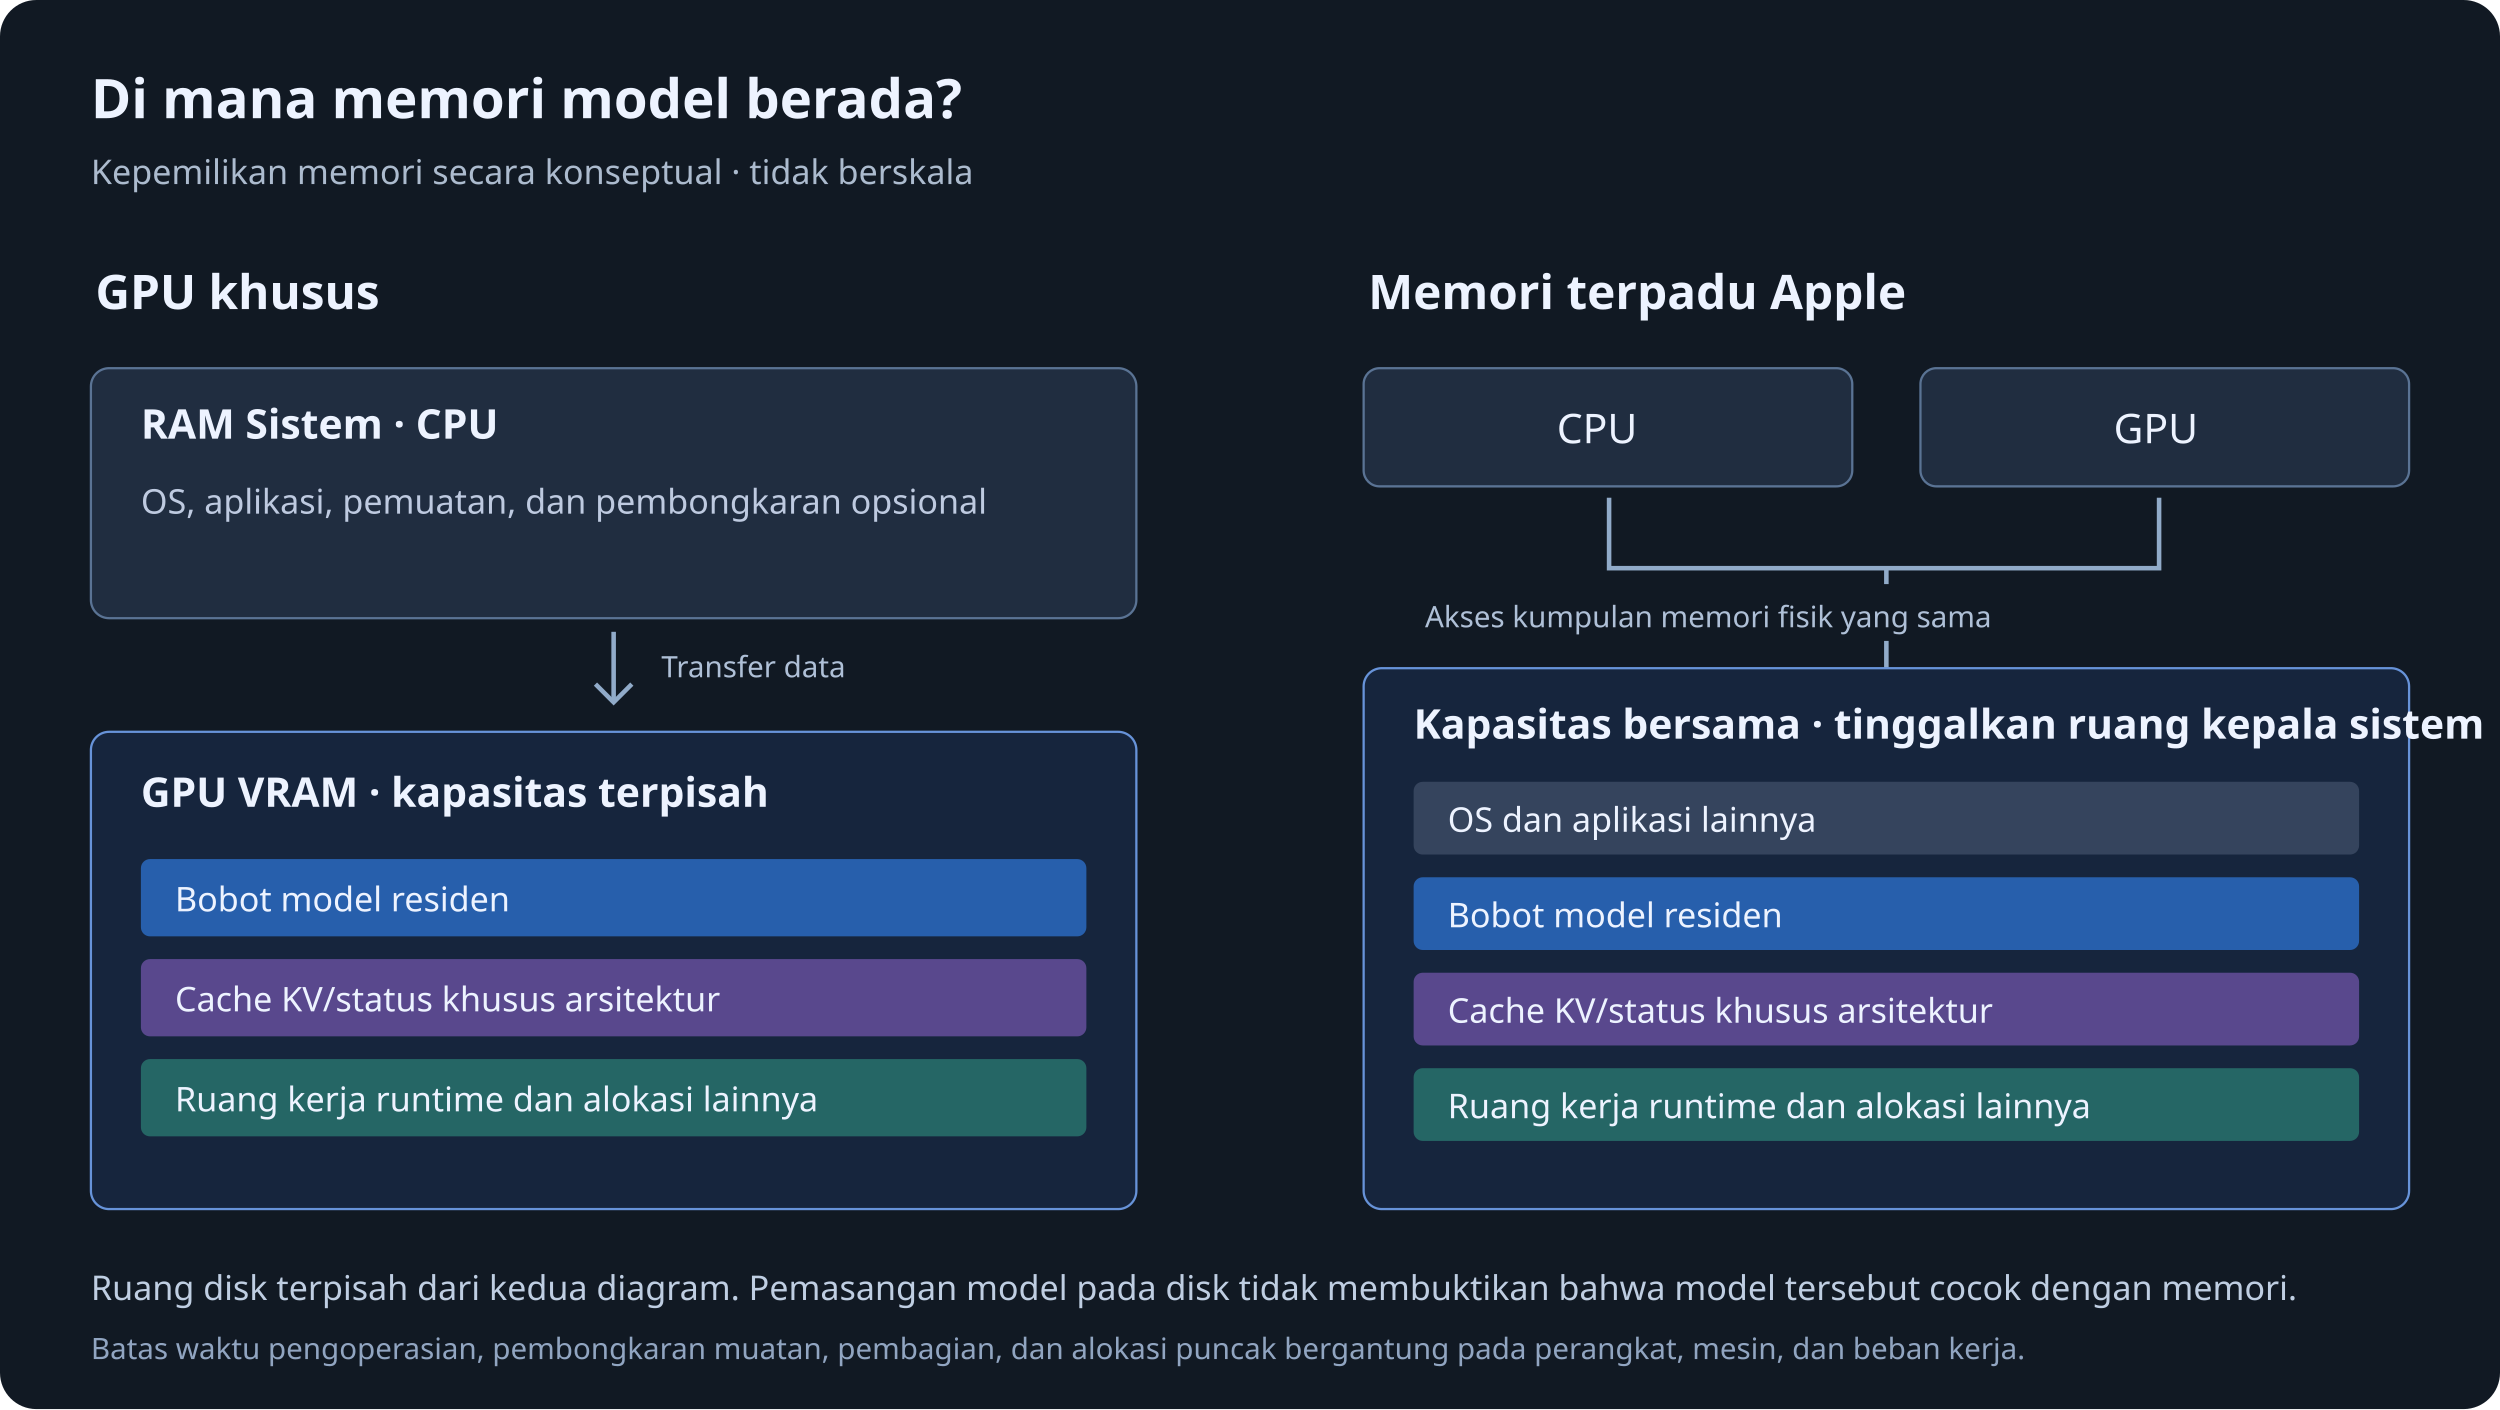
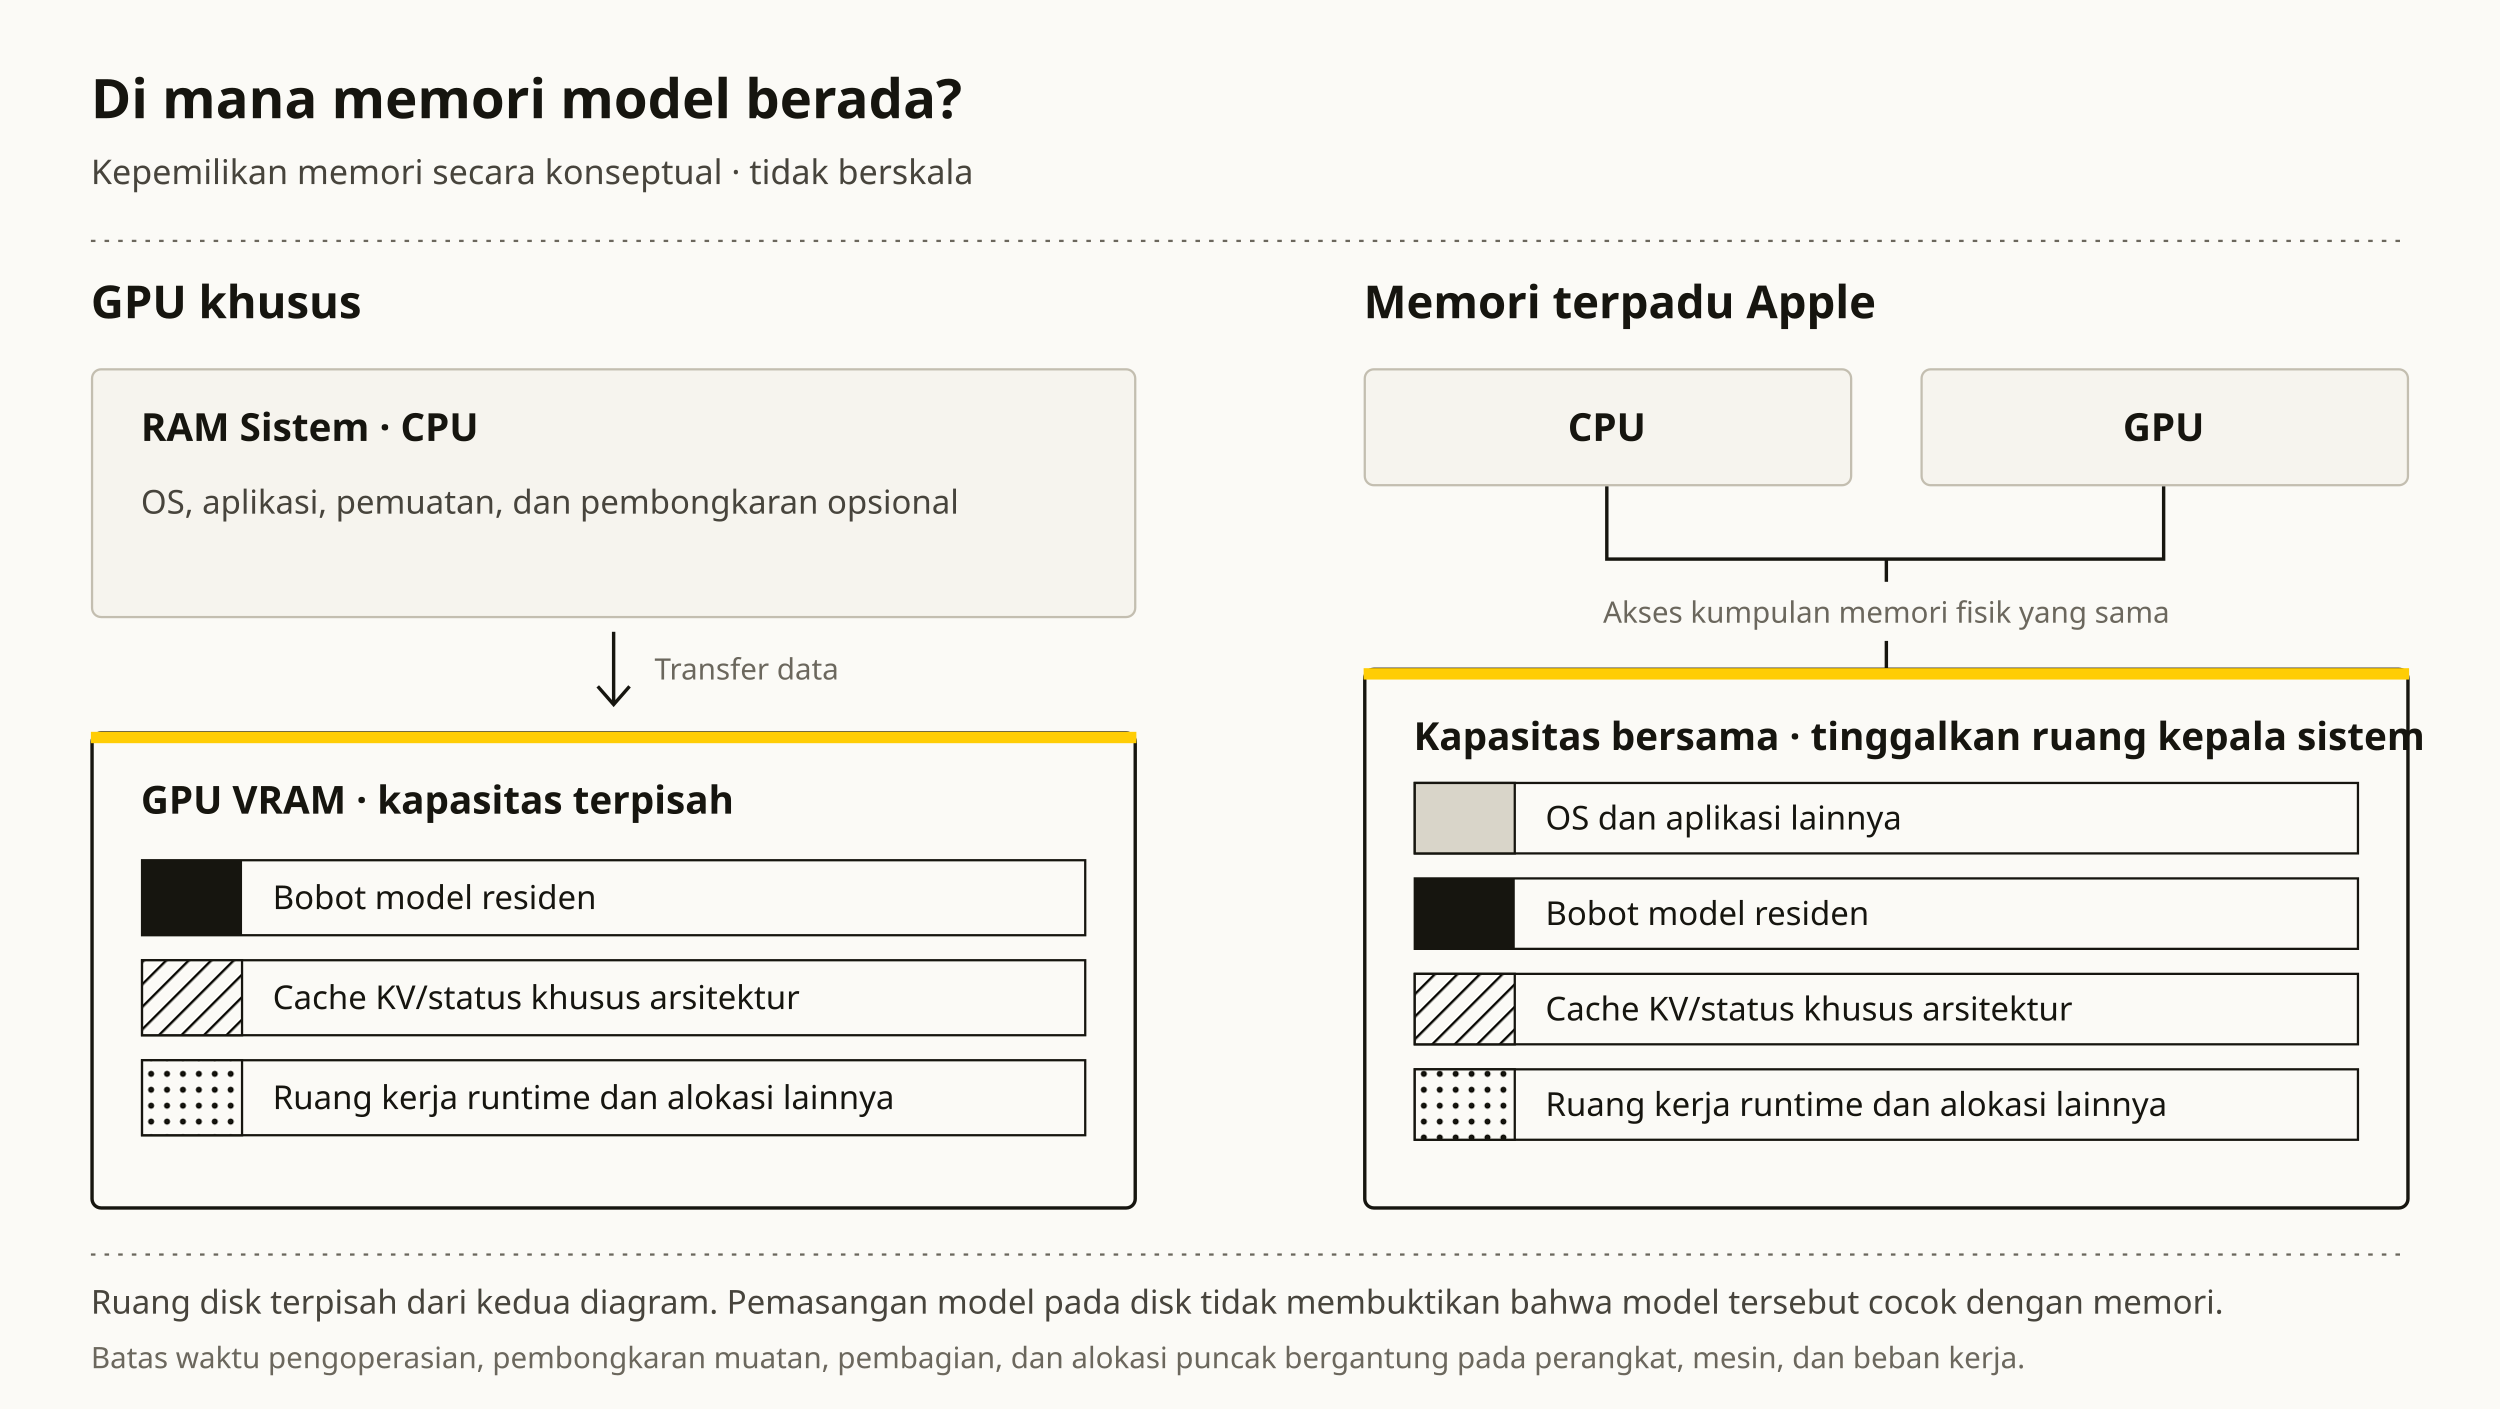
<svg xmlns="http://www.w3.org/2000/svg" width="1100" height="620" viewBox="0 0 1100 620" role="img" aria-labelledby="title desc">
-   <rect width="1100" height="620" rx="16" fill="#111923" />
-   <g font-family="system-ui,sans-serif" fill="#edf3ff">
-     <text x="40" y="52" font-size="24" font-weight="700">Di mana memori model berada?</text>
-     <text x="40" y="81" font-size="15" fill="#acbbce" textLength="1010" lengthAdjust="spacingAndGlyphs">Kepemilikan memori secara konseptual · tidak berskala</text>
-     <text x="42" y="136" font-size="21" font-weight="650">GPU khusus</text>
-     <text x="602" y="136" font-size="21" font-weight="650">Memori terpadu Apple</text>
-     <rect x="40" y="162" width="460" height="110" rx="8" fill="#202d40" stroke="#5a7394" />
-     <text x="62" y="193" font-size="18" font-weight="650">RAM Sistem · CPU</text>
-     <text x="62" y="226" font-size="15" fill="#becae0">OS, aplikasi, pemuatan, dan pembongkaran opsional</text>
-     <path d="M270 278V309" stroke="#91abc9" stroke-width="2" />
-     <path d="m262 301 8 8 8-8" fill="none" stroke="#91abc9" stroke-width="2" />
-     <text x="291" y="298" font-size="13" fill="#afc0d7">Transfer data</text>
-     <rect x="40" y="322" width="460" height="210" rx="8" fill="#16253d" stroke="#6793d9" />
-     <text x="62" y="355" font-size="18" font-weight="650">GPU VRAM · kapasitas terpisah</text>
-     <rect x="62" y="378" width="416" height="34" rx="4" fill="#275fac" />
-     <text x="77" y="401" font-size="15">Bobot model residen</text>
-     <rect x="62" y="422" width="416" height="34" rx="4" fill="#59488d" />
-     <text x="77" y="445" font-size="15">Cache KV/status khusus arsitektur</text>
-     <rect x="62" y="466" width="416" height="34" rx="4" fill="#256665" />
-     <text x="77" y="489" font-size="15">Ruang kerja runtime dan alokasi lainnya</text>
-     <rect x="600" y="162" width="215" height="52" rx="7" fill="#202d40" stroke="#5a7394" />
-     <text x="685" y="195" font-size="18">CPU</text>
-     <rect x="845" y="162" width="215" height="52" rx="7" fill="#202d40" stroke="#5a7394" />
-     <text x="930" y="195" font-size="18">GPU</text>
-     <path d="M708 219V250H950V219M830 250V257M830 282V294" fill="none" stroke="#91abc9" stroke-width="2" />
-     <text x="627" y="276" font-size="13" fill="#afc0d7">Akses kumpulan memori fisik yang sama</text>
-     <rect x="600" y="294" width="460" height="238" rx="8" fill="#16253d" stroke="#6793d9" />
-     <text x="622" y="325" font-size="18" font-weight="650" textLength="390" lengthAdjust="spacingAndGlyphs">Kapasitas bersama · tinggalkan ruang kepala sistem</text>
-     <rect x="622" y="344" width="416" height="32" rx="4" fill="#35445d" />
-     <text x="637" y="366" font-size="15">OS dan aplikasi lainnya</text>
-     <rect x="622" y="386" width="416" height="32" rx="4" fill="#275fac" />
-     <text x="637" y="408" font-size="15">Bobot model residen</text>
-     <rect x="622" y="428" width="416" height="32" rx="4" fill="#59488d" />
-     <text x="637" y="450" font-size="15">Cache KV/status khusus arsitektur</text>
-     <rect x="622" y="470" width="416" height="32" rx="4" fill="#256665" />
-     <text x="637" y="492" font-size="15">Ruang kerja runtime dan alokasi lainnya</text>
-     <text x="40" y="572" font-size="15" fill="#bfcee2" textLength="1010" lengthAdjust="spacingAndGlyphs">Ruang disk terpisah dari kedua diagram. Pemasangan model pada disk tidak membuktikan bahwa model tersebut cocok dengan memori.</text>
-     <text x="40" y="598" font-size="13" fill="#91a5c1" textLength="1010" lengthAdjust="spacingAndGlyphs">Batas waktu pengoperasian, pembongkaran muatan, pembagian, dan alokasi puncak bergantung pada perangkat, mesin, dan beban kerja.</text>
-   </g>
+   <style>
+ .bg{fill:#fbfaf6}.ink,.t1{fill:#16150f}.t2{fill:#47443c}.t3{fill:#6b675d}.ln{fill:none;stroke:#16150f}.box{fill:#fbfaf6;stroke:#16150f}
+ .soft{fill:#f6f4ee;stroke:#c3beb0}.os{fill:#d9d5c9;stroke:#16150f}.rl{fill:none;stroke:#6b675d}.tape{fill:#ffcd05}
+ @media (prefers-color-scheme:dark){.bg{fill:#1a1a16}.ink,.t1{fill:#eeece4}.t2{fill:#bdb9ad}.t3{fill:#959186}.ln{stroke:#eeece4}.box{fill:#1a1a16;stroke:#eeece4}
+ .soft{fill:#1f1f1a;stroke:#45433b}.os{fill:#45433b;stroke:#eeece4}.rl{stroke:#959186}}
+ text{font-family:'Schibsted Grotesk Variable','Schibsted Grotesk',system-ui,-apple-system,'Segoe UI','Noto Sans',sans-serif}
+ </style>
+   <defs>
+     <pattern id="hatch" width="7" height="7" patternUnits="userSpaceOnUse" patternTransform="rotate(45)">
+       <rect width="7" height="7" class="bg" />
+       <path d="M0 0V7" class="ln" stroke-width="2.2" />
+     </pattern>
+     <pattern id="dots" width="7" height="7" patternUnits="userSpaceOnUse">
+       <rect width="7" height="7" class="bg" />
+       <circle cx="3.5" cy="3.5" r="1.35" class="ink" />
+     </pattern>
+   </defs>
+   <rect width="1100" height="620" class="bg" />
+   <text x="40" y="52" font-size="24" font-weight="700" class="t1" data-fit="1010" data-rtl-x="1060">Di mana memori model berada?</text>
+   <text x="40" y="81" font-size="15" class="t2" data-fit="1010" data-rtl-x="1060">Kepemilikan memori secara konseptual · tidak berskala</text>
+   <path d="M40 106H1060" class="rl" stroke-dasharray="2 4" />
+   <text x="40" y="140" font-size="20" font-weight="650" class="t1" data-fit="460" data-rtl-x="500">GPU khusus</text>
+   <text x="600" y="140" font-size="20" font-weight="650" class="t1" data-fit="460" data-rtl-x="1060">Memori terpadu Apple</text>
+   <rect x="40.5" y="162.5" width="459" height="109" rx="4" class="soft" />
+   <text x="62" y="194" font-size="17" font-weight="650" class="t1" data-fit="416" data-rtl-x="478">RAM Sistem · CPU</text>
+   <text x="62" y="226" font-size="14.5" class="t2" data-fit="416" data-rtl-x="478">OS, aplikasi, pemuatan, dan pembongkaran opsional</text>
+   <path d="M270 278V310M263 302l7 8 7-8" class="ln" stroke-width="1.5" />
+   <text x="288" y="299" font-size="13" class="t3" data-fit="200" data-rtl-x="252">Transfer data</text>
+   <rect x="40.5" y="322.5" width="459" height="209" rx="4" class="box" stroke-width="1.5" />
+   <rect x="40" y="322" width="460" height="5" class="tape" />
+   <text x="62" y="358" font-size="17" font-weight="650" class="t1" data-fit="416" data-rtl-x="478">GPU VRAM · kapasitas terpisah</text>
+   <rect x="62.5" y="378.5" width="415" height="33" class="box" />
+   <rect x="62.5" y="378.5" width="44" height="33" class="ink" />
+   <text x="120" y="400" font-size="14.5" class="t1" data-fit="350" data-rtl-x="466">Bobot model residen</text>
+   <rect x="62.5" y="422.5" width="415" height="33" class="box" />
+   <rect x="62.5" y="422.5" width="44" height="33" fill="url(#hatch)" />
+   <rect x="62.5" y="422.5" width="44" height="33" class="ln" />
+   <text x="120" y="444" font-size="14.5" class="t1" data-fit="350" data-rtl-x="466">Cache KV/status khusus arsitektur</text>
+   <rect x="62.5" y="466.5" width="415" height="33" class="box" />
+   <rect x="62.5" y="466.5" width="44" height="33" fill="url(#dots)" />
+   <rect x="62.5" y="466.5" width="44" height="33" class="ln" />
+   <text x="120" y="488" font-size="14.5" class="t1" data-fit="350" data-rtl-x="466">Ruang kerja runtime dan alokasi lainnya</text>
+   <rect x="600.5" y="162.5" width="214" height="51" rx="4" class="soft" />
+   <text x="707" y="194" font-size="17" font-weight="650" text-anchor="middle" class="t1">CPU</text>
+   <rect x="845.5" y="162.5" width="214" height="51" rx="4" class="soft" />
+   <text x="952" y="194" font-size="17" font-weight="650" text-anchor="middle" class="t1">GPU</text>
+   <path d="M707 214V246H952V214M830 246V256M830 282V294" class="ln" stroke-width="1.5" />
+   <text x="830" y="274" font-size="13" text-anchor="middle" class="t3" data-fit="440">Akses kumpulan memori fisik yang sama</text>
+   <rect x="600.5" y="294.5" width="459" height="237" rx="4" class="box" stroke-width="1.5" />
+   <rect x="600" y="294" width="460" height="5" class="tape" />
+   <text x="622" y="330" font-size="17" font-weight="650" class="t1" data-fit="416" data-rtl-x="1038" textLength="416" lengthAdjust="spacingAndGlyphs">Kapasitas bersama · tinggalkan ruang kepala sistem</text>
+   <rect x="622.5" y="344.5" width="415" height="31" class="box" />
+   <rect x="622.5" y="344.5" width="44" height="31" class="os" />
+   <text x="680" y="365" font-size="14.5" class="t1" data-fit="350" data-rtl-x="1026">OS dan aplikasi lainnya</text>
+   <rect x="622.5" y="386.5" width="415" height="31" class="box" />
+   <rect x="622.5" y="386.5" width="44" height="31" class="ink" />
+   <text x="680" y="407" font-size="14.5" class="t1" data-fit="350" data-rtl-x="1026">Bobot model residen</text>
+   <rect x="622.5" y="428.5" width="415" height="31" class="box" />
+   <rect x="622.5" y="428.5" width="44" height="31" fill="url(#hatch)" />
+   <rect x="622.5" y="428.5" width="44" height="31" class="ln" />
+   <text x="680" y="449" font-size="14.5" class="t1" data-fit="350" data-rtl-x="1026">Cache KV/status khusus arsitektur</text>
+   <rect x="622.5" y="470.5" width="415" height="31" class="box" />
+   <rect x="622.5" y="470.5" width="44" height="31" fill="url(#dots)" />
+   <rect x="622.5" y="470.5" width="44" height="31" class="ln" />
+   <text x="680" y="491" font-size="14.5" class="t1" data-fit="350" data-rtl-x="1026">Ruang kerja runtime dan alokasi lainnya</text>
+   <path d="M40 552H1060" class="rl" stroke-dasharray="2 4" />
+   <text x="40" y="578" font-size="14.5" class="t2" data-fit="1020" data-rtl-x="1060">Ruang disk terpisah dari kedua diagram. Pemasangan model pada disk tidak membuktikan bahwa model tersebut cocok dengan memori.</text>
+   <text x="40" y="602" font-size="13" class="t3" data-fit="1020" data-rtl-x="1060">Batas waktu pengoperasian, pembongkaran muatan, pembagian, dan alokasi puncak bergantung pada perangkat, mesin, dan beban kerja.</text>
</svg>
